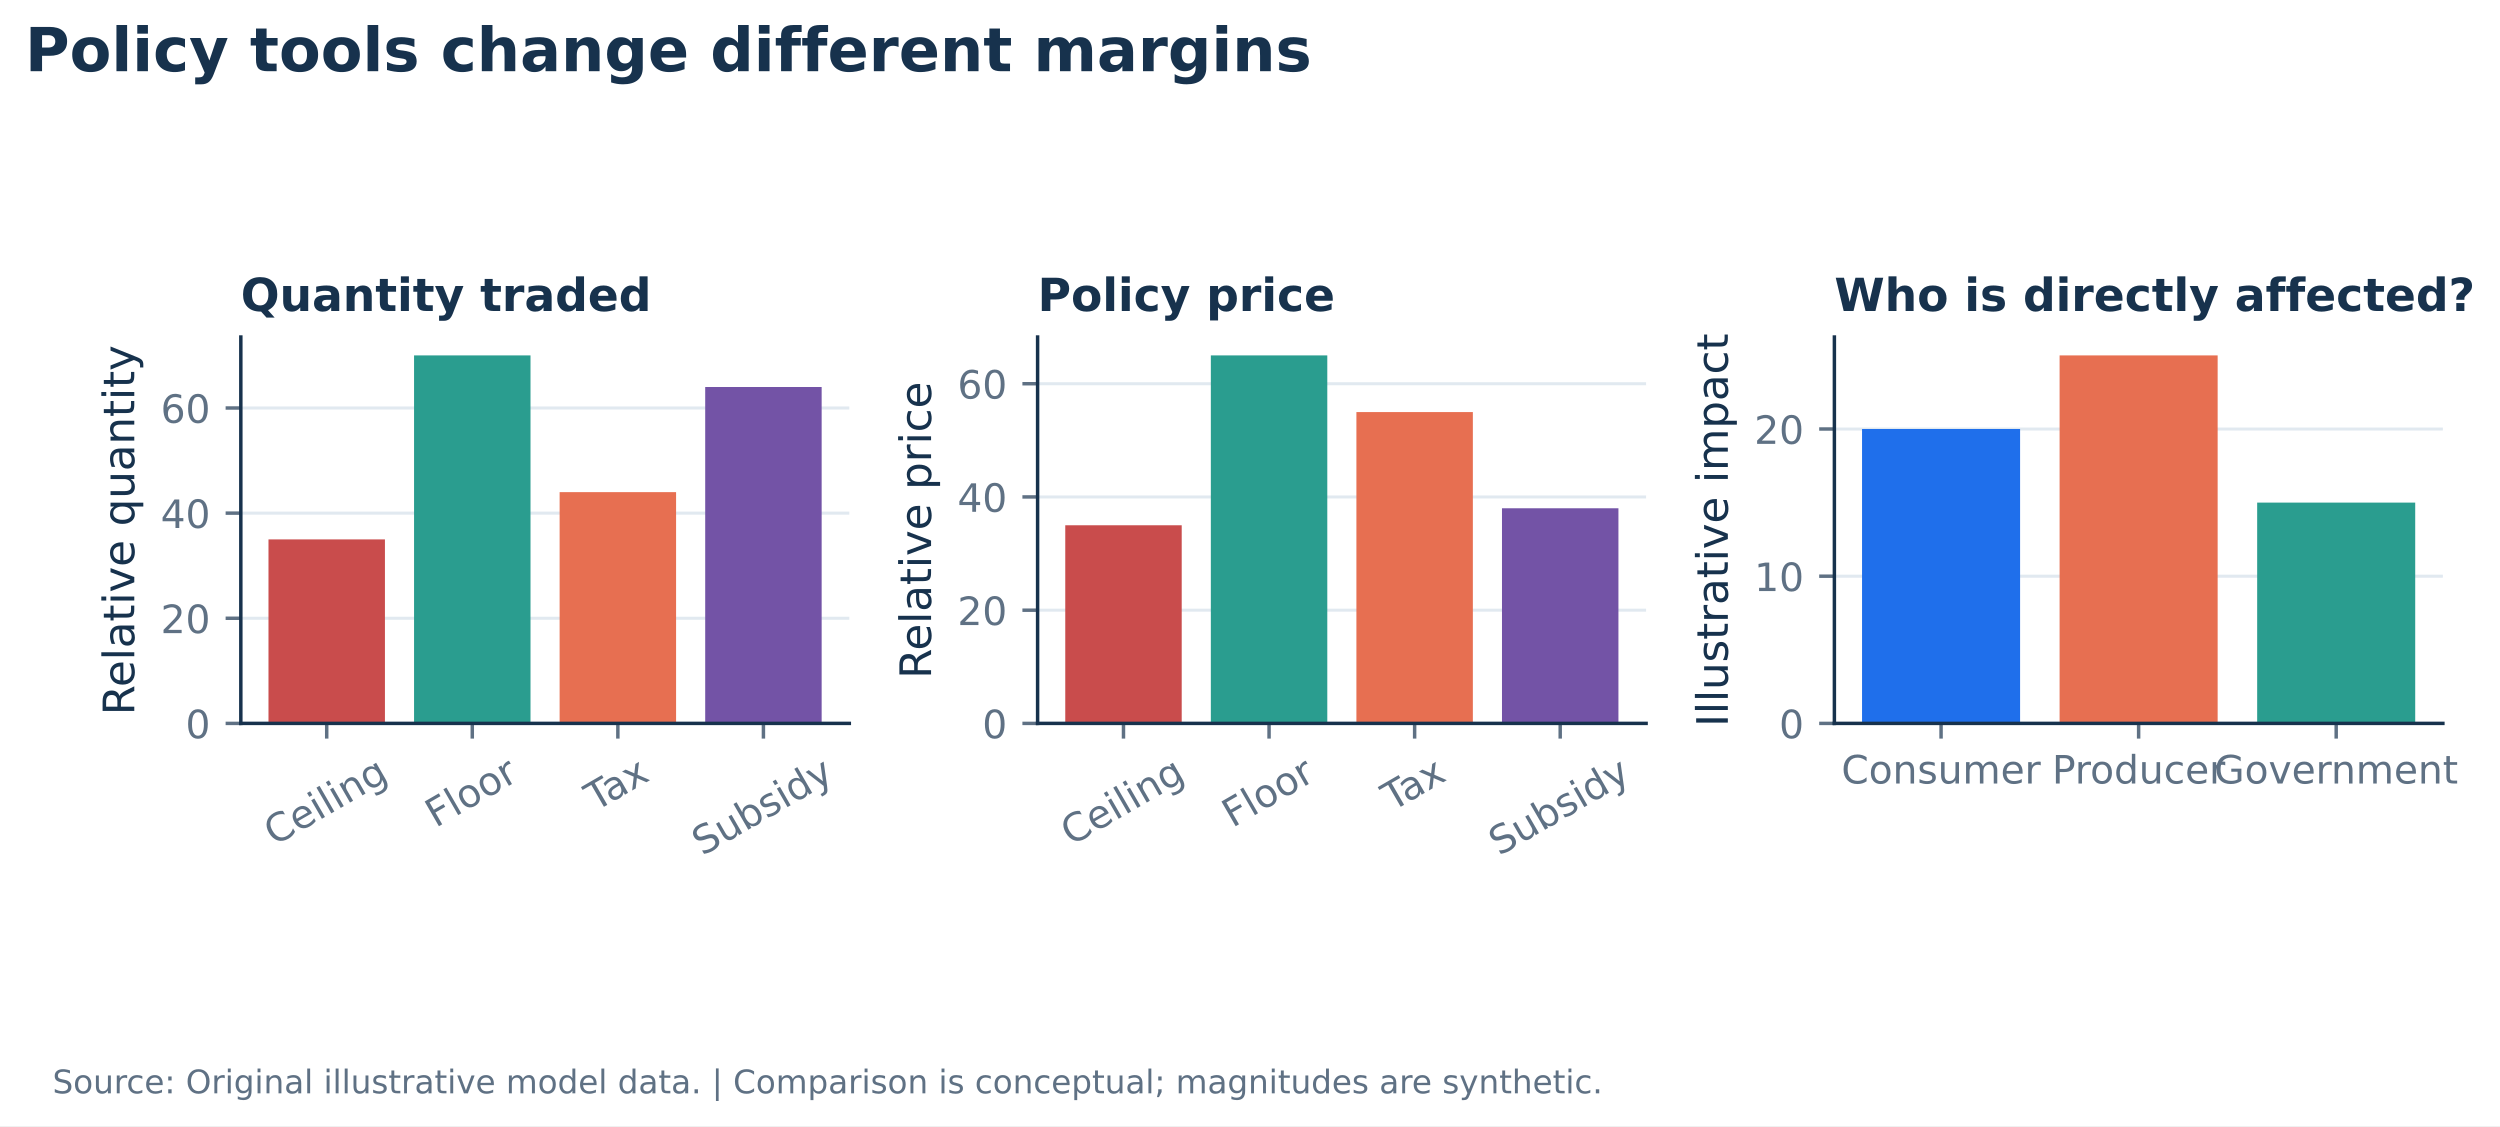
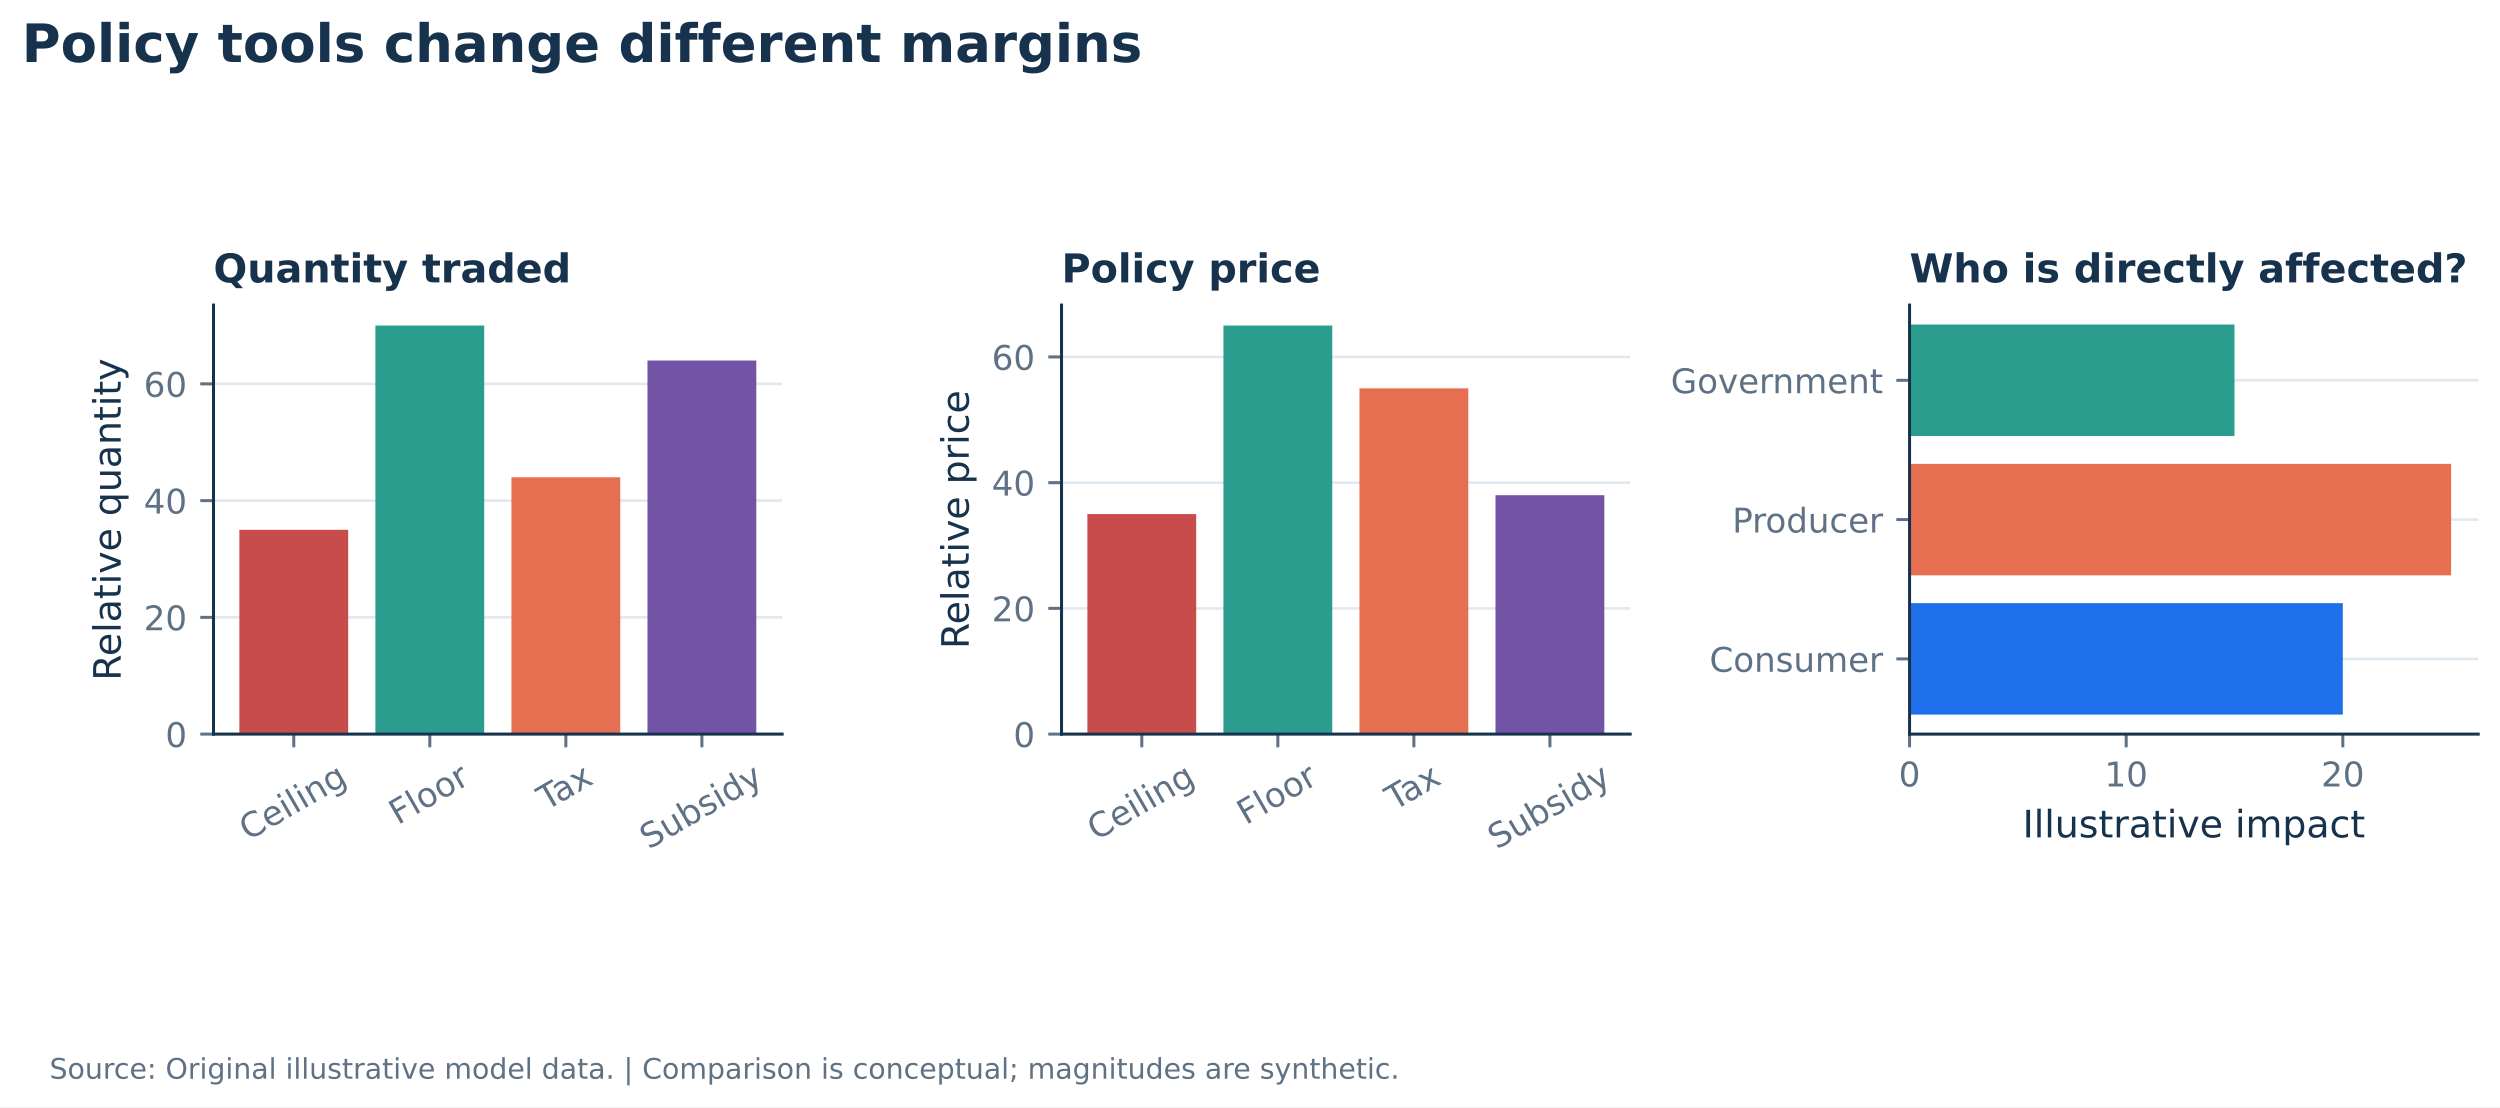
- <svg xmlns="http://www.w3.org/2000/svg" xmlns:xlink="http://www.w3.org/1999/xlink" width="575.64pt" height="259.272pt" viewBox="0 0 575.64 259.272" version="1.1">
+ <svg xmlns="http://www.w3.org/2000/svg" xmlns:xlink="http://www.w3.org/1999/xlink" width="661.032pt" height="292.752pt" viewBox="0 0 661.032 292.752" version="1.1">
  <defs>
    <style type="text/css">*{stroke-linejoin: round; stroke-linecap: butt}</style>
  </defs>
  <g id="figure_1">
    <g id="patch_1">
-       <path d="M 0 259.272 L 575.64 259.272 L 575.64 0 L 0 0 z " style="fill: #ffffff" />
+       <path d="M 0 292.752 L 661.032 292.752 L 661.032 0 L 0 0 z " style="fill: #ffffff" />
    </g>
    <g id="axes_1">
      <g id="patch_2">
-         <path d="M 55.451 166.566 L 195.559 166.566 L 195.559 77.604 L 55.451 77.604 z " style="fill: #ffffff" />
+         <path d="M 56.452 194.106 L 206.812 194.106 L 206.812 80.664 L 56.452 80.664 z " style="fill: #ffffff" />
      </g>
      <g id="matplotlib.axis_1">
        <g id="xtick_1">
          <g id="line2d_1">
            <defs>
-               <path id="maa0323e127" d="M 0 0 L 0 3.5 " style="stroke: #5f7184; stroke-width: 0.8" />
+               <path id="m83c65c478d" d="M 0 0 L 0 3.5 " style="stroke: #5f7184; stroke-width: 0.8" />
            </defs>
            <g>
-               <use xlink:href="#maa0323e127" x="75.227" y="166.566" style="fill: #5f7184; stroke: #5f7184; stroke-width: 0.8" />
+               <use xlink:href="#m83c65c478d" x="77.675" y="194.106" style="fill: #5f7184; stroke: #5f7184; stroke-width: 0.8" />
            </g>
          </g>
          <g id="text_1">
-             <text style="font-size: 9px; font-family: 'DejaVu Sans'; fill: #5f7184" transform="translate(63.15769 194.8587) rotate(-30)">Ceiling</text>
+             <text style="font-size: 9px; font-family: 'DejaVu Sans'; fill: #5f7184" transform="translate(65.60551 222.3987) rotate(-30)">Ceiling</text>
          </g>
        </g>
        <g id="xtick_2">
          <g id="line2d_2">
            <g>
-               <use xlink:href="#maa0323e127" x="108.746" y="166.566" style="fill: #5f7184; stroke: #5f7184; stroke-width: 0.8" />
+               <use xlink:href="#m83c65c478d" x="113.646" y="194.106" style="fill: #5f7184; stroke: #5f7184; stroke-width: 0.8" />
            </g>
          </g>
          <g id="text_2">
-             <text style="font-size: 9px; font-family: 'DejaVu Sans'; fill: #5f7184" transform="translate(100.2922 190.6836) rotate(-30)">Floor</text>
+             <text style="font-size: 9px; font-family: 'DejaVu Sans'; fill: #5f7184" transform="translate(105.1926 218.2236) rotate(-30)">Floor</text>
          </g>
        </g>
        <g id="xtick_3">
          <g id="line2d_3">
            <g>
-               <use xlink:href="#maa0323e127" x="142.265" y="166.566" style="fill: #5f7184; stroke: #5f7184; stroke-width: 0.8" />
+               <use xlink:href="#m83c65c478d" x="149.617" y="194.106" style="fill: #5f7184; stroke: #5f7184; stroke-width: 0.8" />
            </g>
          </g>
          <g id="text_3">
-             <text style="font-size: 9px; font-family: 'DejaVu Sans'; fill: #5f7184" transform="translate(137.0742 186.9155) rotate(-30)">Tax</text>
+             <text style="font-size: 9px; font-family: 'DejaVu Sans'; fill: #5f7184" transform="translate(144.4271 214.4555) rotate(-30)">Tax</text>
          </g>
        </g>
        <g id="xtick_4">
          <g id="line2d_4">
            <g>
-               <use xlink:href="#maa0323e127" x="175.783" y="166.566" style="fill: #5f7184; stroke: #5f7184; stroke-width: 0.8" />
+               <use xlink:href="#m83c65c478d" x="185.589" y="194.106" style="fill: #5f7184; stroke: #5f7184; stroke-width: 0.8" />
            </g>
          </g>
          <g id="text_4">
-             <text style="font-size: 9px; font-family: 'DejaVu Sans'; fill: #5f7184" transform="translate(161.7136 197.1685) rotate(-30)">Subsidy</text>
+             <text style="font-size: 9px; font-family: 'DejaVu Sans'; fill: #5f7184" transform="translate(171.5191 224.7085) rotate(-30)">Subsidy</text>
          </g>
        </g>
      </g>
      <g id="matplotlib.axis_2">
        <g id="ytick_1">
          <g id="line2d_5">
-             <path d="M 55.451 166.566 L 195.559 166.566 " clip-path="url(#p4e154b33fc)" style="fill: none; stroke: #d9e3ec; stroke-opacity: 0.8; stroke-width: 0.7; stroke-linecap: square" />
+             <path d="M 56.452 194.106 L 206.812 194.106 " clip-path="url(#pb7f71cc7bf)" style="fill: none; stroke: #d9e3ec; stroke-opacity: 0.8; stroke-width: 0.7; stroke-linecap: square" />
          </g>
          <g id="line2d_6">
            <defs>
-               <path id="m1511e5d947" d="M 0 0 L -3.5 0 " style="stroke: #5f7184; stroke-width: 0.8" />
+               <path id="md355e9b505" d="M 0 0 L -3.5 0 " style="stroke: #5f7184; stroke-width: 0.8" />
            </defs>
            <g>
-               <use xlink:href="#m1511e5d947" x="55.451" y="166.566" style="fill: #5f7184; stroke: #5f7184; stroke-width: 0.8" />
+               <use xlink:href="#md355e9b505" x="56.452" y="194.106" style="fill: #5f7184; stroke: #5f7184; stroke-width: 0.8" />
            </g>
          </g>
          <g id="text_5">
-             <text style="font-size: 9px; font-family: 'DejaVu Sans'; text-anchor: end; fill: #5f7184" x="48.451" y="169.985" transform="rotate(-0 48.451 169.9853)">0</text>
+             <text style="font-size: 9px; font-family: 'DejaVu Sans'; text-anchor: end; fill: #5f7184" x="49.452" y="197.525" transform="rotate(-0 49.4518 197.5253)">0</text>
          </g>
        </g>
        <g id="ytick_2">
          <g id="line2d_7">
-             <path d="M 55.451 142.359 L 195.559 142.359 " clip-path="url(#p4e154b33fc)" style="fill: none; stroke: #d9e3ec; stroke-opacity: 0.8; stroke-width: 0.7; stroke-linecap: square" />
+             <path d="M 56.452 163.237 L 206.812 163.237 " clip-path="url(#pb7f71cc7bf)" style="fill: none; stroke: #d9e3ec; stroke-opacity: 0.8; stroke-width: 0.7; stroke-linecap: square" />
          </g>
          <g id="line2d_8">
            <g>
-               <use xlink:href="#m1511e5d947" x="55.451" y="142.359" style="fill: #5f7184; stroke: #5f7184; stroke-width: 0.8" />
+               <use xlink:href="#md355e9b505" x="56.452" y="163.237" style="fill: #5f7184; stroke: #5f7184; stroke-width: 0.8" />
            </g>
          </g>
          <g id="text_6">
-             <text style="font-size: 9px; font-family: 'DejaVu Sans'; text-anchor: end; fill: #5f7184" x="48.451" y="145.778" transform="rotate(-0 48.451 145.778)">20</text>
+             <text style="font-size: 9px; font-family: 'DejaVu Sans'; text-anchor: end; fill: #5f7184" x="49.452" y="166.657" transform="rotate(-0 49.4518 166.6568)">20</text>
          </g>
        </g>
        <g id="ytick_3">
          <g id="line2d_9">
-             <path d="M 55.451 118.151 L 195.559 118.151 " clip-path="url(#p4e154b33fc)" style="fill: none; stroke: #d9e3ec; stroke-opacity: 0.8; stroke-width: 0.7; stroke-linecap: square" />
+             <path d="M 56.452 132.369 L 206.812 132.369 " clip-path="url(#pb7f71cc7bf)" style="fill: none; stroke: #d9e3ec; stroke-opacity: 0.8; stroke-width: 0.7; stroke-linecap: square" />
          </g>
          <g id="line2d_10">
            <g>
-               <use xlink:href="#m1511e5d947" x="55.451" y="118.151" style="fill: #5f7184; stroke: #5f7184; stroke-width: 0.8" />
+               <use xlink:href="#md355e9b505" x="56.452" y="132.369" style="fill: #5f7184; stroke: #5f7184; stroke-width: 0.8" />
            </g>
          </g>
          <g id="text_7">
-             <text style="font-size: 9px; font-family: 'DejaVu Sans'; text-anchor: end; fill: #5f7184" x="48.451" y="121.571" transform="rotate(-0 48.451 121.5706)">40</text>
+             <text style="font-size: 9px; font-family: 'DejaVu Sans'; text-anchor: end; fill: #5f7184" x="49.452" y="135.788" transform="rotate(-0 49.4518 135.7882)">40</text>
          </g>
        </g>
        <g id="ytick_4">
          <g id="line2d_11">
-             <path d="M 55.451 93.944 L 195.559 93.944 " clip-path="url(#p4e154b33fc)" style="fill: none; stroke: #d9e3ec; stroke-opacity: 0.8; stroke-width: 0.7; stroke-linecap: square" />
+             <path d="M 56.452 101.5 L 206.812 101.5 " clip-path="url(#pb7f71cc7bf)" style="fill: none; stroke: #d9e3ec; stroke-opacity: 0.8; stroke-width: 0.7; stroke-linecap: square" />
          </g>
          <g id="line2d_12">
            <g>
-               <use xlink:href="#m1511e5d947" x="55.451" y="93.944" style="fill: #5f7184; stroke: #5f7184; stroke-width: 0.8" />
+               <use xlink:href="#md355e9b505" x="56.452" y="101.5" style="fill: #5f7184; stroke: #5f7184; stroke-width: 0.8" />
            </g>
          </g>
          <g id="text_8">
-             <text style="font-size: 9px; font-family: 'DejaVu Sans'; text-anchor: end; fill: #5f7184" x="48.451" y="97.363" transform="rotate(-0 48.451 97.36326)">60</text>
+             <text style="font-size: 9px; font-family: 'DejaVu Sans'; text-anchor: end; fill: #5f7184" x="49.452" y="104.92" transform="rotate(-0 49.4518 104.9196)">60</text>
          </g>
        </g>
        <g id="text_9">
-           <text style="font-size: 10px; font-family: 'DejaVu Sans'; text-anchor: middle; fill: #17324d" x="30.919" y="122.085" transform="rotate(-90 30.91881 122.085)">Relative quantity</text>
+           <text style="font-size: 10px; font-family: 'DejaVu Sans'; text-anchor: middle; fill: #17324d" x="31.92" y="137.385" transform="rotate(-90 31.91961 137.385)">Relative quantity</text>
        </g>
      </g>
      <g id="patch_3">
-         <path d="M 61.82 166.566 L 88.635 166.566 L 88.635 124.203 L 61.82 124.203 z " clip-path="url(#p4e154b33fc)" style="fill: #c94c4c" />
+         <path d="M 63.286 194.106 L 92.063 194.106 L 92.063 140.086 L 63.286 140.086 z " clip-path="url(#pb7f71cc7bf)" style="fill: #c94c4c" />
      </g>
      <g id="patch_4">
-         <path d="M 95.338 166.566 L 122.153 166.566 L 122.153 81.84 L 95.338 81.84 z " clip-path="url(#p4e154b33fc)" style="fill: #2a9d8f" />
+         <path d="M 99.258 194.106 L 128.035 194.106 L 128.035 86.066 L 99.258 86.066 z " clip-path="url(#pb7f71cc7bf)" style="fill: #2a9d8f" />
      </g>
      <g id="patch_5">
-         <path d="M 128.857 166.566 L 155.672 166.566 L 155.672 113.31 L 128.857 113.31 z " clip-path="url(#p4e154b33fc)" style="fill: #e76f51" />
+         <path d="M 135.229 194.106 L 164.006 194.106 L 164.006 126.195 L 135.229 126.195 z " clip-path="url(#pb7f71cc7bf)" style="fill: #e76f51" />
      </g>
      <g id="patch_6">
-         <path d="M 162.376 166.566 L 189.191 166.566 L 189.191 89.102 L 162.376 89.102 z " clip-path="url(#p4e154b33fc)" style="fill: #7353a6" />
+         <path d="M 171.2 194.106 L 199.977 194.106 L 199.977 95.327 L 171.2 95.327 z " clip-path="url(#pb7f71cc7bf)" style="fill: #7353a6" />
      </g>
      <g id="patch_7">
-         <path d="M 55.451 166.566 L 55.451 77.604 " style="fill: none; stroke: #17324d; stroke-width: 0.8; stroke-linejoin: miter; stroke-linecap: square" />
+         <path d="M 56.452 194.106 L 56.452 80.664 " style="fill: none; stroke: #17324d; stroke-width: 0.8; stroke-linejoin: miter; stroke-linecap: square" />
      </g>
      <g id="patch_8">
-         <path d="M 55.451 166.566 L 195.559 166.566 " style="fill: none; stroke: #17324d; stroke-width: 0.8; stroke-linejoin: miter; stroke-linecap: square" />
+         <path d="M 56.452 194.106 L 206.812 194.106 " style="fill: none; stroke: #17324d; stroke-width: 0.8; stroke-linejoin: miter; stroke-linecap: square" />
      </g>
      <g id="text_10">
-         <text style="font-weight: 700; font-size: 10.5px; font-family: 'DejaVu Sans'; text-anchor: start; fill: #17324d" x="55.451" y="71.604" transform="rotate(-0 55.451 71.604)">Quantity traded</text>
+         <text style="font-weight: 700; font-size: 10.5px; font-family: 'DejaVu Sans'; text-anchor: start; fill: #17324d" x="56.452" y="74.664" transform="rotate(-0 56.4518 74.664)">Quantity traded</text>
      </g>
    </g>
    <g id="axes_2">
      <g id="patch_9">
-         <path d="M 238.914 166.566 L 379.023 166.566 L 379.023 77.604 L 238.914 77.604 z " style="fill: #ffffff" />
+         <path d="M 280.682 194.106 L 431.042 194.106 L 431.042 80.664 L 280.682 80.664 z " style="fill: #ffffff" />
      </g>
      <g id="matplotlib.axis_3">
        <g id="xtick_5">
          <g id="line2d_13">
            <g>
-               <use xlink:href="#maa0323e127" x="258.69" y="166.566" style="fill: #5f7184; stroke: #5f7184; stroke-width: 0.8" />
+               <use xlink:href="#m83c65c478d" x="301.905" y="194.106" style="fill: #5f7184; stroke: #5f7184; stroke-width: 0.8" />
            </g>
          </g>
          <g id="text_11">
-             <text style="font-size: 9px; font-family: 'DejaVu Sans'; fill: #5f7184" transform="translate(246.621 194.8587) rotate(-30)">Ceiling</text>
+             <text style="font-size: 9px; font-family: 'DejaVu Sans'; fill: #5f7184" transform="translate(289.8356 222.3987) rotate(-30)">Ceiling</text>
          </g>
        </g>
        <g id="xtick_6">
          <g id="line2d_14">
            <g>
-               <use xlink:href="#maa0323e127" x="292.209" y="166.566" style="fill: #5f7184; stroke: #5f7184; stroke-width: 0.8" />
+               <use xlink:href="#m83c65c478d" x="337.876" y="194.106" style="fill: #5f7184; stroke: #5f7184; stroke-width: 0.8" />
            </g>
          </g>
          <g id="text_12">
-             <text style="font-size: 9px; font-family: 'DejaVu Sans'; fill: #5f7184" transform="translate(283.7556 190.6836) rotate(-30)">Floor</text>
+             <text style="font-size: 9px; font-family: 'DejaVu Sans'; fill: #5f7184" transform="translate(329.4227 218.2236) rotate(-30)">Floor</text>
          </g>
        </g>
        <g id="xtick_7">
          <g id="line2d_15">
            <g>
-               <use xlink:href="#maa0323e127" x="325.728" y="166.566" style="fill: #5f7184; stroke: #5f7184; stroke-width: 0.8" />
+               <use xlink:href="#m83c65c478d" x="373.848" y="194.106" style="fill: #5f7184; stroke: #5f7184; stroke-width: 0.8" />
            </g>
          </g>
          <g id="text_13">
-             <text style="font-size: 9px; font-family: 'DejaVu Sans'; fill: #5f7184" transform="translate(320.5375 186.9155) rotate(-30)">Tax</text>
+             <text style="font-size: 9px; font-family: 'DejaVu Sans'; fill: #5f7184" transform="translate(368.6572 214.4555) rotate(-30)">Tax</text>
          </g>
        </g>
        <g id="xtick_8">
          <g id="line2d_16">
            <g>
-               <use xlink:href="#maa0323e127" x="359.247" y="166.566" style="fill: #5f7184; stroke: #5f7184; stroke-width: 0.8" />
+               <use xlink:href="#m83c65c478d" x="409.819" y="194.106" style="fill: #5f7184; stroke: #5f7184; stroke-width: 0.8" />
            </g>
          </g>
          <g id="text_14">
-             <text style="font-size: 9px; font-family: 'DejaVu Sans'; fill: #5f7184" transform="translate(345.1769 197.1685) rotate(-30)">Subsidy</text>
+             <text style="font-size: 9px; font-family: 'DejaVu Sans'; fill: #5f7184" transform="translate(395.7492 224.7085) rotate(-30)">Subsidy</text>
          </g>
        </g>
      </g>
      <g id="matplotlib.axis_4">
        <g id="ytick_5">
          <g id="line2d_17">
-             <path d="M 238.914 166.566 L 379.023 166.566 " clip-path="url(#p4dc25b53b9)" style="fill: none; stroke: #d9e3ec; stroke-opacity: 0.8; stroke-width: 0.7; stroke-linecap: square" />
+             <path d="M 280.682 194.106 L 431.042 194.106 " clip-path="url(#p875ab409df)" style="fill: none; stroke: #d9e3ec; stroke-opacity: 0.8; stroke-width: 0.7; stroke-linecap: square" />
          </g>
          <g id="line2d_18">
            <g>
-               <use xlink:href="#m1511e5d947" x="238.914" y="166.566" style="fill: #5f7184; stroke: #5f7184; stroke-width: 0.8" />
+               <use xlink:href="#md355e9b505" x="280.682" y="194.106" style="fill: #5f7184; stroke: #5f7184; stroke-width: 0.8" />
            </g>
          </g>
          <g id="text_15">
-             <text style="font-size: 9px; font-family: 'DejaVu Sans'; text-anchor: end; fill: #5f7184" x="231.914" y="169.985" transform="rotate(-0 231.9143 169.9853)">0</text>
+             <text style="font-size: 9px; font-family: 'DejaVu Sans'; text-anchor: end; fill: #5f7184" x="273.682" y="197.525" transform="rotate(-0 273.6819 197.5253)">0</text>
          </g>
        </g>
        <g id="ytick_6">
          <g id="line2d_19">
-             <path d="M 238.914 140.497 L 379.023 140.497 " clip-path="url(#p4dc25b53b9)" style="fill: none; stroke: #d9e3ec; stroke-opacity: 0.8; stroke-width: 0.7; stroke-linecap: square" />
+             <path d="M 280.682 160.863 L 431.042 160.863 " clip-path="url(#p875ab409df)" style="fill: none; stroke: #d9e3ec; stroke-opacity: 0.8; stroke-width: 0.7; stroke-linecap: square" />
          </g>
          <g id="line2d_20">
            <g>
-               <use xlink:href="#m1511e5d947" x="238.914" y="140.497" style="fill: #5f7184; stroke: #5f7184; stroke-width: 0.8" />
+               <use xlink:href="#md355e9b505" x="280.682" y="160.863" style="fill: #5f7184; stroke: #5f7184; stroke-width: 0.8" />
            </g>
          </g>
          <g id="text_16">
-             <text style="font-size: 9px; font-family: 'DejaVu Sans'; text-anchor: end; fill: #5f7184" x="231.914" y="143.916" transform="rotate(-0 231.9143 143.9159)">20</text>
+             <text style="font-size: 9px; font-family: 'DejaVu Sans'; text-anchor: end; fill: #5f7184" x="273.682" y="164.282" transform="rotate(-0 273.6819 164.2822)">20</text>
          </g>
        </g>
        <g id="ytick_7">
          <g id="line2d_21">
-             <path d="M 238.914 114.427 L 379.023 114.427 " clip-path="url(#p4dc25b53b9)" style="fill: none; stroke: #d9e3ec; stroke-opacity: 0.8; stroke-width: 0.7; stroke-linecap: square" />
+             <path d="M 280.682 127.62 L 431.042 127.62 " clip-path="url(#p875ab409df)" style="fill: none; stroke: #d9e3ec; stroke-opacity: 0.8; stroke-width: 0.7; stroke-linecap: square" />
          </g>
          <g id="line2d_22">
            <g>
-               <use xlink:href="#m1511e5d947" x="238.914" y="114.427" style="fill: #5f7184; stroke: #5f7184; stroke-width: 0.8" />
+               <use xlink:href="#md355e9b505" x="280.682" y="127.62" style="fill: #5f7184; stroke: #5f7184; stroke-width: 0.8" />
            </g>
          </g>
          <g id="text_17">
-             <text style="font-size: 9px; font-family: 'DejaVu Sans'; text-anchor: end; fill: #5f7184" x="231.914" y="117.846" transform="rotate(-0 231.9143 117.8464)">40</text>
+             <text style="font-size: 9px; font-family: 'DejaVu Sans'; text-anchor: end; fill: #5f7184" x="273.682" y="131.039" transform="rotate(-0 273.6819 131.0392)">40</text>
          </g>
        </g>
        <g id="ytick_8">
          <g id="line2d_23">
-             <path d="M 238.914 88.358 L 379.023 88.358 " clip-path="url(#p4dc25b53b9)" style="fill: none; stroke: #d9e3ec; stroke-opacity: 0.8; stroke-width: 0.7; stroke-linecap: square" />
+             <path d="M 280.682 94.377 L 431.042 94.377 " clip-path="url(#p875ab409df)" style="fill: none; stroke: #d9e3ec; stroke-opacity: 0.8; stroke-width: 0.7; stroke-linecap: square" />
          </g>
          <g id="line2d_24">
            <g>
-               <use xlink:href="#m1511e5d947" x="238.914" y="88.358" style="fill: #5f7184; stroke: #5f7184; stroke-width: 0.8" />
+               <use xlink:href="#md355e9b505" x="280.682" y="94.377" style="fill: #5f7184; stroke: #5f7184; stroke-width: 0.8" />
            </g>
          </g>
          <g id="text_18">
-             <text style="font-size: 9px; font-family: 'DejaVu Sans'; text-anchor: end; fill: #5f7184" x="231.914" y="91.777" transform="rotate(-0 231.9143 91.77695)">60</text>
+             <text style="font-size: 9px; font-family: 'DejaVu Sans'; text-anchor: end; fill: #5f7184" x="273.682" y="97.796" transform="rotate(-0 273.6819 97.79607)">60</text>
          </g>
        </g>
        <g id="text_19">
-           <text style="font-size: 10px; font-family: 'DejaVu Sans'; text-anchor: middle; fill: #17324d" x="214.382" y="122.085" transform="rotate(-90 214.3821 122.085)">Relative price</text>
+           <text style="font-size: 10px; font-family: 'DejaVu Sans'; text-anchor: middle; fill: #17324d" x="256.15" y="137.385" transform="rotate(-90 256.1497 137.385)">Relative price</text>
        </g>
      </g>
      <g id="patch_10">
-         <path d="M 245.283 166.566 L 272.098 166.566 L 272.098 120.944 L 245.283 120.944 z " clip-path="url(#p4dc25b53b9)" style="fill: #c94c4c" />
+         <path d="M 287.516 194.106 L 316.293 194.106 L 316.293 135.931 L 287.516 135.931 z " clip-path="url(#p875ab409df)" style="fill: #c94c4c" />
      </g>
      <g id="patch_11">
-         <path d="M 278.802 166.566 L 305.617 166.566 L 305.617 81.84 L 278.802 81.84 z " clip-path="url(#p4dc25b53b9)" style="fill: #2a9d8f" />
+         <path d="M 323.488 194.106 L 352.265 194.106 L 352.265 86.066 L 323.488 86.066 z " clip-path="url(#p875ab409df)" style="fill: #2a9d8f" />
      </g>
      <g id="patch_12">
-         <path d="M 312.32 166.566 L 339.135 166.566 L 339.135 94.875 L 312.32 94.875 z " clip-path="url(#p4dc25b53b9)" style="fill: #e76f51" />
+         <path d="M 359.459 194.106 L 388.236 194.106 L 388.236 102.688 L 359.459 102.688 z " clip-path="url(#p875ab409df)" style="fill: #e76f51" />
      </g>
      <g id="patch_13">
-         <path d="M 345.839 166.566 L 372.654 166.566 L 372.654 117.034 L 345.839 117.034 z " clip-path="url(#p4dc25b53b9)" style="fill: #7353a6" />
+         <path d="M 395.43 194.106 L 424.207 194.106 L 424.207 130.944 L 395.43 130.944 z " clip-path="url(#p875ab409df)" style="fill: #7353a6" />
      </g>
      <g id="patch_14">
-         <path d="M 238.914 166.566 L 238.914 77.604 " style="fill: none; stroke: #17324d; stroke-width: 0.8; stroke-linejoin: miter; stroke-linecap: square" />
+         <path d="M 280.682 194.106 L 280.682 80.664 " style="fill: none; stroke: #17324d; stroke-width: 0.8; stroke-linejoin: miter; stroke-linecap: square" />
      </g>
      <g id="patch_15">
-         <path d="M 238.914 166.566 L 379.023 166.566 " style="fill: none; stroke: #17324d; stroke-width: 0.8; stroke-linejoin: miter; stroke-linecap: square" />
+         <path d="M 280.682 194.106 L 431.042 194.106 " style="fill: none; stroke: #17324d; stroke-width: 0.8; stroke-linejoin: miter; stroke-linecap: square" />
      </g>
      <g id="text_20">
-         <text style="font-weight: 700; font-size: 10.5px; font-family: 'DejaVu Sans'; text-anchor: start; fill: #17324d" x="238.914" y="71.604" transform="rotate(-0 238.9143 71.604)">Policy price</text>
+         <text style="font-weight: 700; font-size: 10.5px; font-family: 'DejaVu Sans'; text-anchor: start; fill: #17324d" x="280.682" y="74.664" transform="rotate(-0 280.6819 74.664)">Policy price</text>
      </g>
    </g>
    <g id="axes_3">
      <g id="patch_16">
-         <path d="M 422.378 166.566 L 562.486 166.566 L 562.486 77.604 L 422.378 77.604 z " style="fill: #ffffff" />
+         <path d="M 504.912 194.106 L 655.272 194.106 L 655.272 80.664 L 504.912 80.664 z " style="fill: #ffffff" />
      </g>
      <g id="matplotlib.axis_5">
        <g id="xtick_9">
          <g id="line2d_25">
            <g>
-               <use xlink:href="#maa0323e127" x="446.942" y="166.566" style="fill: #5f7184; stroke: #5f7184; stroke-width: 0.8" />
+               <use xlink:href="#m83c65c478d" x="504.912" y="194.106" style="fill: #5f7184; stroke: #5f7184; stroke-width: 0.8" />
            </g>
          </g>
          <g id="text_21">
-             <text style="font-size: 9px; font-family: 'DejaVu Sans'; text-anchor: middle; fill: #5f7184" x="446.942" y="180.405" transform="rotate(-0 446.9421 180.4046)">Consumer</text>
+             <text style="font-size: 9px; font-family: 'DejaVu Sans'; text-anchor: middle; fill: #5f7184" x="504.912" y="207.945" transform="rotate(-0 504.9119 207.9446)">0</text>
          </g>
        </g>
        <g id="xtick_10">
          <g id="line2d_26">
            <g>
-               <use xlink:href="#maa0323e127" x="492.432" y="166.566" style="fill: #5f7184; stroke: #5f7184; stroke-width: 0.8" />
+               <use xlink:href="#m83c65c478d" x="562.192" y="194.106" style="fill: #5f7184; stroke: #5f7184; stroke-width: 0.8" />
            </g>
          </g>
          <g id="text_22">
-             <text style="font-size: 9px; font-family: 'DejaVu Sans'; text-anchor: middle; fill: #5f7184" x="492.432" y="180.405" transform="rotate(-0 492.4318 180.4046)">Producer</text>
+             <text style="font-size: 9px; font-family: 'DejaVu Sans'; text-anchor: middle; fill: #5f7184" x="562.192" y="207.945" transform="rotate(-0 562.192 207.9446)">10</text>
          </g>
        </g>
        <g id="xtick_11">
          <g id="line2d_27">
            <g>
-               <use xlink:href="#maa0323e127" x="537.922" y="166.566" style="fill: #5f7184; stroke: #5f7184; stroke-width: 0.8" />
+               <use xlink:href="#m83c65c478d" x="619.472" y="194.106" style="fill: #5f7184; stroke: #5f7184; stroke-width: 0.8" />
            </g>
          </g>
          <g id="text_23">
-             <text style="font-size: 9px; font-family: 'DejaVu Sans'; text-anchor: middle; fill: #5f7184" x="537.922" y="180.405" transform="rotate(-0 537.9216 180.4046)">Government</text>
-           </g>
+             <text style="font-size: 9px; font-family: 'DejaVu Sans'; text-anchor: middle; fill: #5f7184" x="619.472" y="207.945" transform="rotate(-0 619.472 207.9446)">20</text>
+           </g>
+         </g>
+         <g id="text_24">
+           <text style="font-size: 10px; font-family: 'DejaVu Sans'; text-anchor: middle; fill: #17324d" x="580.092" y="221.415" transform="rotate(-0 580.092 221.4148)">Illustrative impact</text>
        </g>
      </g>
      <g id="matplotlib.axis_6">
        <g id="ytick_9">
          <g id="line2d_28">
-             <path d="M 422.378 166.566 L 562.486 166.566 " clip-path="url(#p41be420a37)" style="fill: none; stroke: #d9e3ec; stroke-opacity: 0.8; stroke-width: 0.7; stroke-linecap: square" />
+             <path d="M 504.912 174.217 L 655.272 174.217 " clip-path="url(#p19bbe4c037)" style="fill: none; stroke: #d9e3ec; stroke-opacity: 0.8; stroke-width: 0.7; stroke-linecap: square" />
          </g>
          <g id="line2d_29">
            <g>
-               <use xlink:href="#m1511e5d947" x="422.378" y="166.566" style="fill: #5f7184; stroke: #5f7184; stroke-width: 0.8" />
-             </g>
-           </g>
-           <g id="text_24">
-             <text style="font-size: 9px; font-family: 'DejaVu Sans'; text-anchor: end; fill: #5f7184" x="415.378" y="169.985" transform="rotate(-0 415.3777 169.9853)">0</text>
+               <use xlink:href="#md355e9b505" x="504.912" y="174.217" style="fill: #5f7184; stroke: #5f7184; stroke-width: 0.8" />
+             </g>
+           </g>
+           <g id="text_25">
+             <text style="font-size: 9px; font-family: 'DejaVu Sans'; text-anchor: end; fill: #5f7184" x="497.912" y="177.636" transform="rotate(-0 497.9119 177.6361)">Consumer</text>
          </g>
        </g>
        <g id="ytick_10">
          <g id="line2d_30">
-             <path d="M 422.378 132.676 L 562.486 132.676 " clip-path="url(#p41be420a37)" style="fill: none; stroke: #d9e3ec; stroke-opacity: 0.8; stroke-width: 0.7; stroke-linecap: square" />
+             <path d="M 504.912 137.385 L 655.272 137.385 " clip-path="url(#p19bbe4c037)" style="fill: none; stroke: #d9e3ec; stroke-opacity: 0.8; stroke-width: 0.7; stroke-linecap: square" />
          </g>
          <g id="line2d_31">
            <g>
-               <use xlink:href="#m1511e5d947" x="422.378" y="132.676" style="fill: #5f7184; stroke: #5f7184; stroke-width: 0.8" />
-             </g>
-           </g>
-           <g id="text_25">
-             <text style="font-size: 9px; font-family: 'DejaVu Sans'; text-anchor: end; fill: #5f7184" x="415.378" y="136.095" transform="rotate(-0 415.3777 136.095)">10</text>
+               <use xlink:href="#md355e9b505" x="504.912" y="137.385" style="fill: #5f7184; stroke: #5f7184; stroke-width: 0.8" />
+             </g>
+           </g>
+           <g id="text_26">
+             <text style="font-size: 9px; font-family: 'DejaVu Sans'; text-anchor: end; fill: #5f7184" x="497.912" y="140.804" transform="rotate(-0 497.9119 140.8043)">Producer</text>
          </g>
        </g>
        <g id="ytick_11">
          <g id="line2d_32">
-             <path d="M 422.378 98.785 L 562.486 98.785 " clip-path="url(#p41be420a37)" style="fill: none; stroke: #d9e3ec; stroke-opacity: 0.8; stroke-width: 0.7; stroke-linecap: square" />
+             <path d="M 504.912 100.553 L 655.272 100.553 " clip-path="url(#p19bbe4c037)" style="fill: none; stroke: #d9e3ec; stroke-opacity: 0.8; stroke-width: 0.7; stroke-linecap: square" />
          </g>
          <g id="line2d_33">
            <g>
-               <use xlink:href="#m1511e5d947" x="422.378" y="98.785" style="fill: #5f7184; stroke: #5f7184; stroke-width: 0.8" />
-             </g>
-           </g>
-           <g id="text_26">
-             <text style="font-size: 9px; font-family: 'DejaVu Sans'; text-anchor: end; fill: #5f7184" x="415.378" y="102.205" transform="rotate(-0 415.3777 102.2047)">20</text>
-           </g>
-         </g>
-         <g id="text_27">
-           <text style="font-size: 10px; font-family: 'DejaVu Sans'; text-anchor: middle; fill: #17324d" x="397.845" y="122.085" transform="rotate(-90 397.8455 122.085)">Illustrative impact</text>
+               <use xlink:href="#md355e9b505" x="504.912" y="100.553" style="fill: #5f7184; stroke: #5f7184; stroke-width: 0.8" />
+             </g>
+           </g>
+           <g id="text_27">
+             <text style="font-size: 9px; font-family: 'DejaVu Sans'; text-anchor: end; fill: #5f7184" x="497.912" y="103.972" transform="rotate(-0 497.9119 103.9725)">Government</text>
+           </g>
        </g>
      </g>
      <g id="patch_17">
-         <path d="M 428.746 166.566 L 465.138 166.566 L 465.138 98.785 L 428.746 98.785 z " clip-path="url(#p41be420a37)" style="fill: #1f6feb" />
+         <path d="M 504.912 188.95 L 619.472 188.95 L 619.472 159.484 L 504.912 159.484 z " clip-path="url(#p19bbe4c037)" style="fill: #1f6feb" />
      </g>
      <g id="patch_18">
-         <path d="M 474.236 166.566 L 510.628 166.566 L 510.628 81.84 L 474.236 81.84 z " clip-path="url(#p41be420a37)" style="fill: #e76f51" />
+         <path d="M 504.912 152.118 L 648.112 152.118 L 648.112 122.652 L 504.912 122.652 z " clip-path="url(#p19bbe4c037)" style="fill: #e76f51" />
      </g>
      <g id="patch_19">
-         <path d="M 519.726 166.566 L 556.117 166.566 L 556.117 115.731 L 519.726 115.731 z " clip-path="url(#p41be420a37)" style="fill: #2a9d8f" />
+         <path d="M 504.912 115.286 L 590.832 115.286 L 590.832 85.82 L 504.912 85.82 z " clip-path="url(#p19bbe4c037)" style="fill: #2a9d8f" />
      </g>
      <g id="patch_20">
-         <path d="M 422.378 166.566 L 422.378 77.604 " style="fill: none; stroke: #17324d; stroke-width: 0.8; stroke-linejoin: miter; stroke-linecap: square" />
+         <path d="M 504.912 194.106 L 504.912 80.664 " style="fill: none; stroke: #17324d; stroke-width: 0.8; stroke-linejoin: miter; stroke-linecap: square" />
      </g>
      <g id="patch_21">
-         <path d="M 422.378 166.566 L 562.486 166.566 " style="fill: none; stroke: #17324d; stroke-width: 0.8; stroke-linejoin: miter; stroke-linecap: square" />
+         <path d="M 504.912 194.106 L 655.272 194.106 " style="fill: none; stroke: #17324d; stroke-width: 0.8; stroke-linejoin: miter; stroke-linecap: square" />
      </g>
      <g id="text_28">
-         <text style="font-weight: 700; font-size: 10.5px; font-family: 'DejaVu Sans'; text-anchor: start; fill: #17324d" x="422.378" y="71.604" transform="rotate(-0 422.3777 71.604)">Who is directly affected?</text>
+         <text style="font-weight: 700; font-size: 10.5px; font-family: 'DejaVu Sans'; text-anchor: start; fill: #17324d" x="504.912" y="74.664" transform="rotate(-0 504.9119 74.664)">Who is directly affected?</text>
      </g>
    </g>
    <g id="text_29">
      <text style="font-weight: 700; font-size: 14px; font-family: 'DejaVu Sans'; text-anchor: start; fill: #17324d" x="5.76" y="16.398" transform="rotate(-0 5.76 16.39781)">Policy tools change different margins</text>
    </g>
    <g id="text_30">
-       <text style="font-size: 7.5px; font-family: 'DejaVu Sans'; text-anchor: start; fill: #5f7184" x="12.096" y="251.744" transform="rotate(-0 12.096 251.7436)">Source: Original illustrative model data.  |  Comparison is conceptual; magnitudes are synthetic.</text>
+       <text style="font-size: 7.5px; font-family: 'DejaVu Sans'; text-anchor: start; fill: #5f7184" x="13.097" y="285.224" transform="rotate(-0 13.0968 285.2236)">Source: Original illustrative model data.  |  Comparison is conceptual; magnitudes are synthetic.</text>
    </g>
  </g>
  <defs>
-     <clipPath id="p4e154b33fc">
-       <rect x="55.451" y="77.604" width="140.108" height="88.962" />
+     <clipPath id="pb7f71cc7bf">
+       <rect x="56.452" y="80.664" width="150.36" height="113.442" />
    </clipPath>
-     <clipPath id="p4dc25b53b9">
-       <rect x="238.914" y="77.604" width="140.108" height="88.962" />
+     <clipPath id="p875ab409df">
+       <rect x="280.682" y="80.664" width="150.36" height="113.442" />
    </clipPath>
-     <clipPath id="p41be420a37">
-       <rect x="422.378" y="77.604" width="140.108" height="88.962" />
+     <clipPath id="p19bbe4c037">
+       <rect x="504.912" y="80.664" width="150.36" height="113.442" />
    </clipPath>
  </defs>
</svg>
